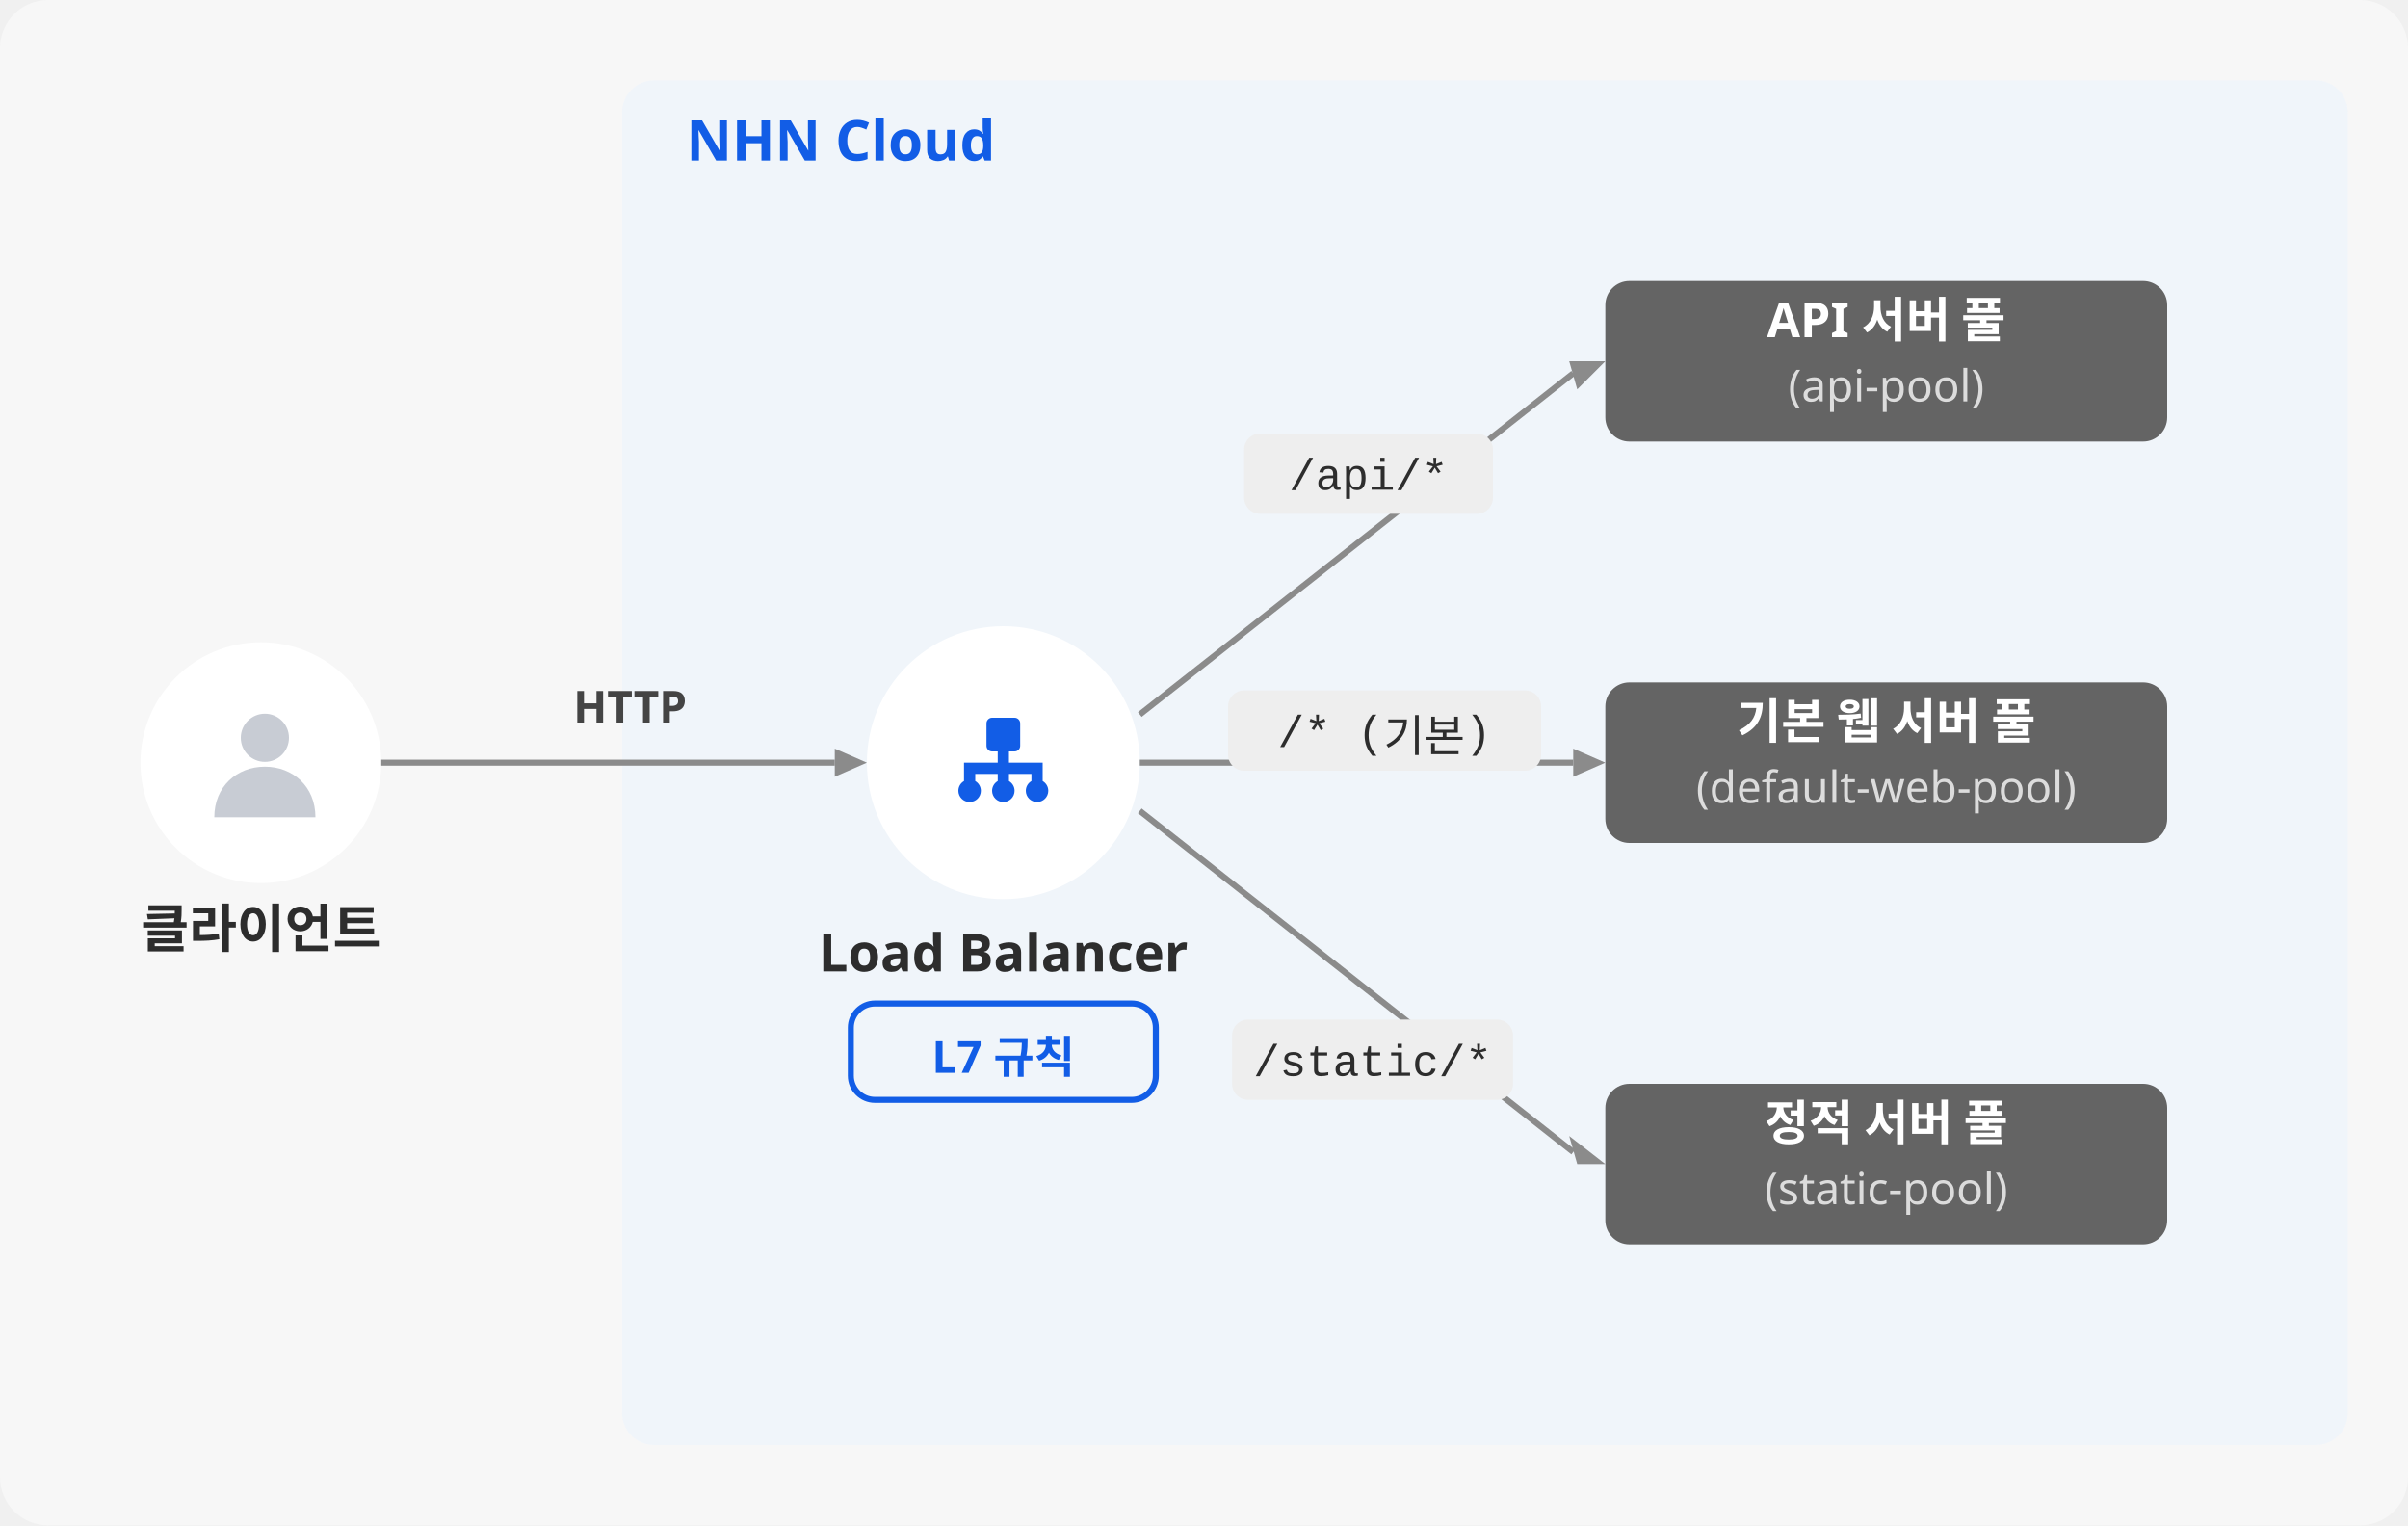
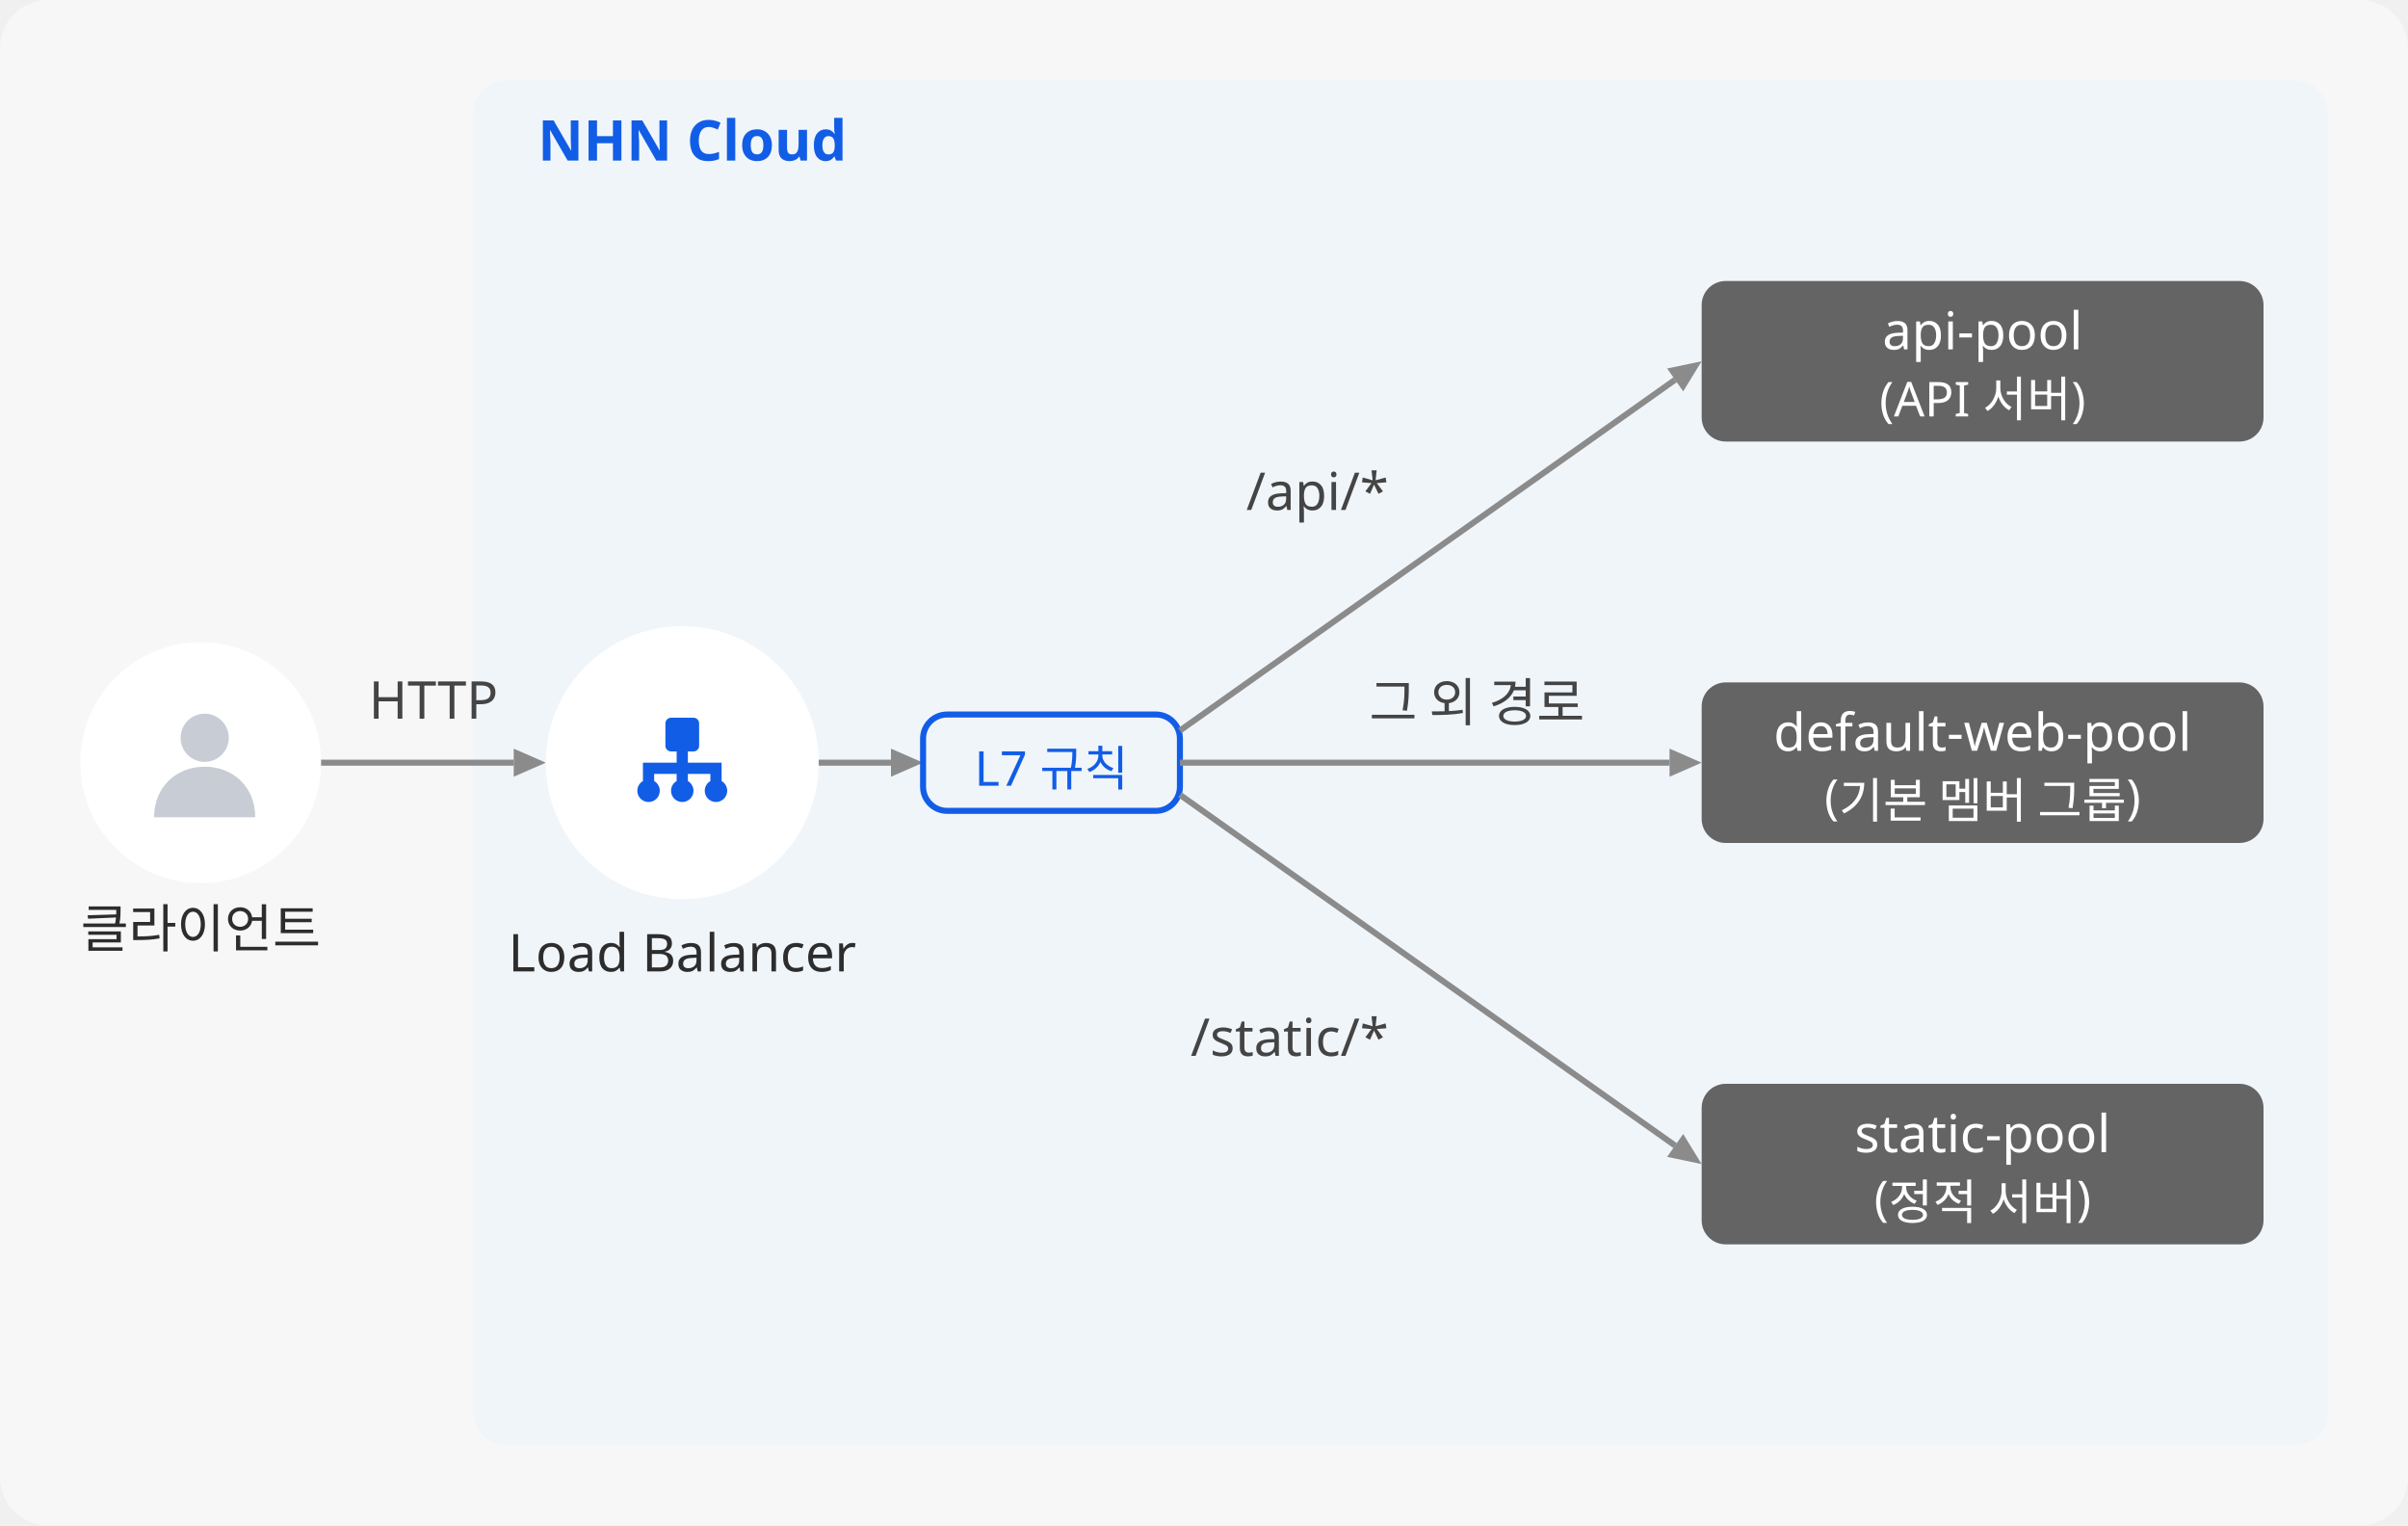
<svg xmlns="http://www.w3.org/2000/svg" viewBox="0 0 600 380" font-family="'Pretendard', sans-serif">
  <rect width="600" height="380" rx="12" fill="#F7F7F7" />
-   <rect x="155" y="20" width="430" height="340" rx="8" fill="#E7F2FF" opacity="0.4" />
-   <text x="171" y="40" fill="#125DE6" font-size="14" font-weight="700">NHN Cloud</text>
-   <circle cx="65" cy="190" r="30" fill="#FFFFFF" />
-   <g transform="translate(48.6, 173.6) scale(0.6)">
+   <rect x="118" y="20" width="462" height="340" rx="8" fill="#E7F2FF" opacity="0.4" />
+   <text x="134" y="40" fill="#125DE6" font-size="14" font-weight="700">NHN Cloud</text>
+   <circle cx="50" cy="190" r="30" fill="#FFFFFF" />
+   <g transform="translate(33.6, 173.6) scale(0.6)">
    <circle cx="29" cy="17" r="10" fill="#C8CCD4" />
    <path fill-rule="evenodd" clip-rule="evenodd" d="M50 50C50 37.217 40.598 29 29 29C17.402 29 8 37.217 8 50H50Z" fill="#C8CCD4" />
  </g>
-   <text x="65" y="236" text-anchor="middle" fill="#2D2D2D" font-size="13" font-weight="600">클라이언트</text>
-   <line x1="95" y1="190" x2="208" y2="190" stroke="#8B8B8B" stroke-width="1.5" />
-   <polygon points="208,186.5 216,190 208,193.5" fill="#8B8B8B" />
-   <text x="157" y="180" text-anchor="middle" fill="#444444" font-size="11" font-weight="600">HTTP</text>
-   <circle cx="250" cy="190" r="34" fill="#FFFFFF" />
-   <g transform="translate(236, 176) scale(0.7)">
+   <text x="50" y="236" text-anchor="middle" fill="#2D2D2D" font-size="13">클라이언트</text>
+   <line x1="80" y1="190" x2="128" y2="190" stroke="#8B8B8B" stroke-width="1.5" />
+   <polygon points="128,186.5 136,190 128,193.5" fill="#8B8B8B" />
+   <text x="108" y="174" text-anchor="middle" dominant-baseline="central" fill="#444444" font-size="13">HTTP</text>
+   <circle cx="170" cy="190" r="34" fill="#FFFFFF" />
+   <g transform="translate(156, 176) scale(0.7)">
    <path d="M24 4C25.105 4 26 4.895 26 6V14C26 15.105 25.105 16 24 16H22V20H34V26.536C35.195 27.228 36 28.52 36 30C36 32.209 34.209 34 32 34C29.791 34 28 32.209 28 30C28 28.52 28.805 27.228 30 26.536V24H22V26.536C23.195 27.228 24 28.52 24 30C24 32.209 22.209 34 20 34C17.791 34 16 32.209 16 30C16 28.52 16.805 27.228 18 26.536V24H10V26.536C11.195 27.228 12 28.52 12 30C12 32.209 10.209 34 8 34C5.791 34 4 32.209 4 30C4 28.52 4.805 27.228 6 26.536V20H18V16H16C14.895 16 14 15.105 14 14V6C14 4.895 14.895 4 16 4H24Z" fill="#125DE6" />
  </g>
-   <text x="250" y="242" text-anchor="middle" fill="#2D2D2D" font-size="13" font-weight="600">Load Balancer</text>
-   <rect x="212" y="250" width="76" height="24" rx="6" fill="none" stroke="#125DE6" stroke-width="1.5" />
-   <text x="250" y="262" text-anchor="middle" dominant-baseline="central" fill="#125DE6" font-size="11" font-weight="600">L7 규칙</text>
-   <rect x="400" y="70" width="140" height="40" rx="6" fill="#646464" />
-   <text x="470" y="84" text-anchor="middle" fill="#FFFFFF" font-size="12" font-weight="600">API 서버 풀</text>
-   <text x="470" y="100" text-anchor="middle" fill="#DCDCDC" font-size="11">(api-pool)</text>
-   <rect x="400" y="170" width="140" height="40" rx="6" fill="#646464" />
-   <text x="470" y="184" text-anchor="middle" fill="#FFFFFF" font-size="12" font-weight="600">기본 웹 서버 풀</text>
-   <text x="470" y="200" text-anchor="middle" fill="#DCDCDC" font-size="11">(default-web-pool)</text>
-   <rect x="400" y="270" width="140" height="40" rx="6" fill="#646464" />
-   <text x="470" y="284" text-anchor="middle" fill="#FFFFFF" font-size="12" font-weight="600">정적 서버 풀</text>
-   <text x="470" y="300" text-anchor="middle" fill="#DCDCDC" font-size="11">(static-pool)</text>
-   <line x1="284" y1="178" x2="392" y2="93" stroke="#8B8B8B" stroke-width="1.5" />
-   <polygon points="393,97 400,90 391,90" fill="#8B8B8B" />
-   <rect x="310" y="108" width="62" height="20" rx="4" fill="#EEEEEE" />
-   <text x="341" y="122" text-anchor="middle" fill="#2D2D2D" font-size="11" font-family="'Consolas', 'Courier New', monospace">/api/*</text>
-   <line x1="284" y1="190" x2="392" y2="190" stroke="#8B8B8B" stroke-width="1.5" />
-   <polygon points="392,186.5 400,190 392,193.5" fill="#8B8B8B" />
-   <rect x="306" y="172" width="78" height="20" rx="4" fill="#EEEEEE" />
-   <text x="345" y="186" text-anchor="middle" fill="#2D2D2D" font-size="11" font-family="'Consolas', 'Courier New', monospace">/* (기본)</text>
-   <line x1="284" y1="202" x2="392" y2="287" stroke="#8B8B8B" stroke-width="1.5" />
-   <polygon points="391,283 400,290 393,290" fill="#8B8B8B" />
-   <rect x="307" y="254" width="70" height="20" rx="4" fill="#EEEEEE" />
-   <text x="342" y="268" text-anchor="middle" fill="#2D2D2D" font-size="11" font-family="'Consolas', 'Courier New', monospace">/static/*</text>
+   <text x="170" y="242" text-anchor="middle" fill="#2D2D2D" font-size="13">Load Balancer</text>
+   <line x1="204" y1="190" x2="222" y2="190" stroke="#8B8B8B" stroke-width="1.5" />
+   <polygon points="222,186.5 230,190 222,193.5" fill="#8B8B8B" />
+   <rect x="230" y="178" width="64" height="24" rx="6" fill="none" stroke="#125DE6" stroke-width="1.5" />
+   <text x="262" y="190" text-anchor="middle" dominant-baseline="central" fill="#125DE6" font-size="12">L7 규칙</text>
+   <rect x="424" y="70" width="140" height="40" rx="6" fill="#646464" />
+   <text x="494" y="82" text-anchor="middle" dominant-baseline="central" fill="#FFFFFF" font-size="13">api-pool</text>
+   <text x="494" y="98" text-anchor="middle" dominant-baseline="central" fill="#FFFFFF" font-size="12">(API 서버)</text>
+   <rect x="424" y="170" width="140" height="40" rx="6" fill="#646464" />
+   <text x="494" y="182" text-anchor="middle" dominant-baseline="central" fill="#FFFFFF" font-size="13">default-web-pool</text>
+   <text x="494" y="198" text-anchor="middle" dominant-baseline="central" fill="#FFFFFF" font-size="12">(기본 멤버 그룹)</text>
+   <rect x="424" y="270" width="140" height="40" rx="6" fill="#646464" />
+   <text x="494" y="282" text-anchor="middle" dominant-baseline="central" fill="#FFFFFF" font-size="13">static-pool</text>
+   <text x="494" y="298" text-anchor="middle" dominant-baseline="central" fill="#FFFFFF" font-size="12">(정적 서버)</text>
+   <line x1="294" y1="182" x2="417.4" y2="94.6" stroke="#8B8B8B" stroke-width="1.5" />
+   <polygon points="419.4,97.5 424,90 415.4,91.8" fill="#8B8B8B" />
+   <text x="346" y="122" text-anchor="end" dominant-baseline="central" fill="#444444" font-size="13">/api/*</text>
+   <line x1="294" y1="190" x2="416" y2="190" stroke="#8B8B8B" stroke-width="1.5" />
+   <polygon points="416,186.5 424,190 416,193.5" fill="#8B8B8B" />
+   <text x="368" y="174" text-anchor="middle" dominant-baseline="central" fill="#444444" font-size="13">그 외 경로</text>
+   <line x1="294" y1="198" x2="417.4" y2="285.4" stroke="#8B8B8B" stroke-width="1.5" />
+   <polygon points="415.4,288.2 424,290 419.4,282.5" fill="#8B8B8B" />
+   <text x="346" y="258" text-anchor="end" dominant-baseline="central" fill="#444444" font-size="13">/static/*</text>
</svg>
